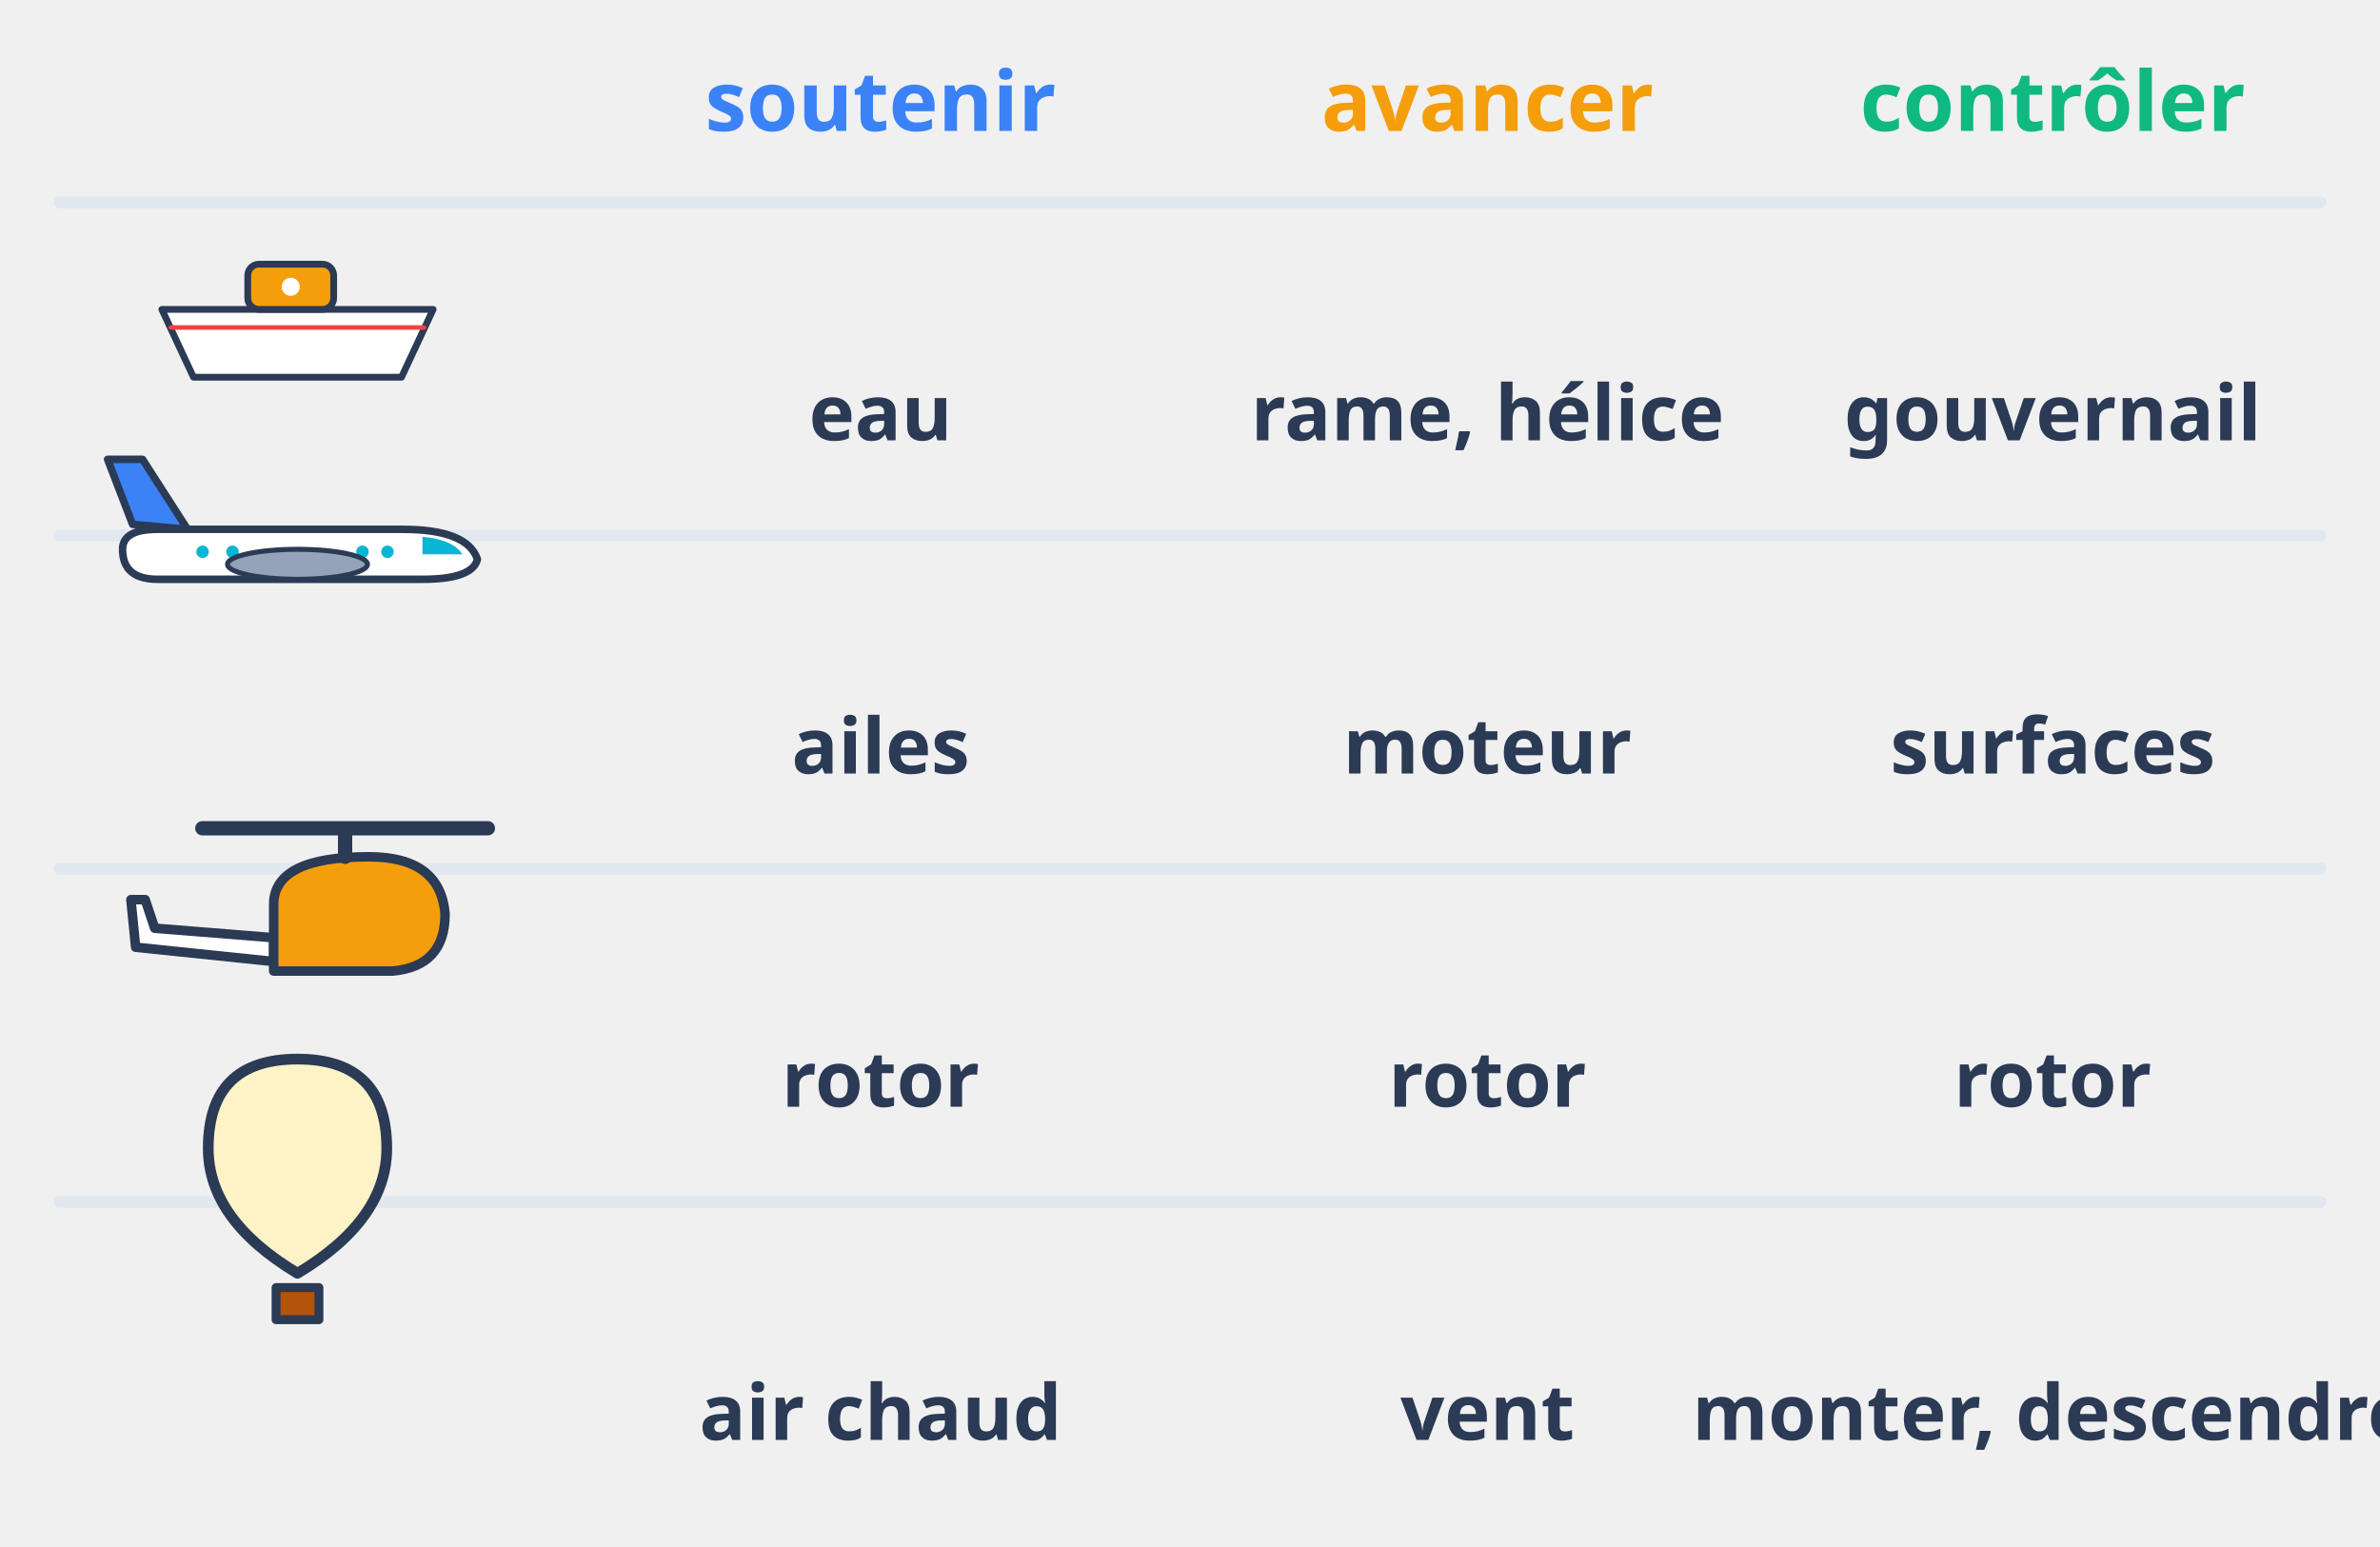
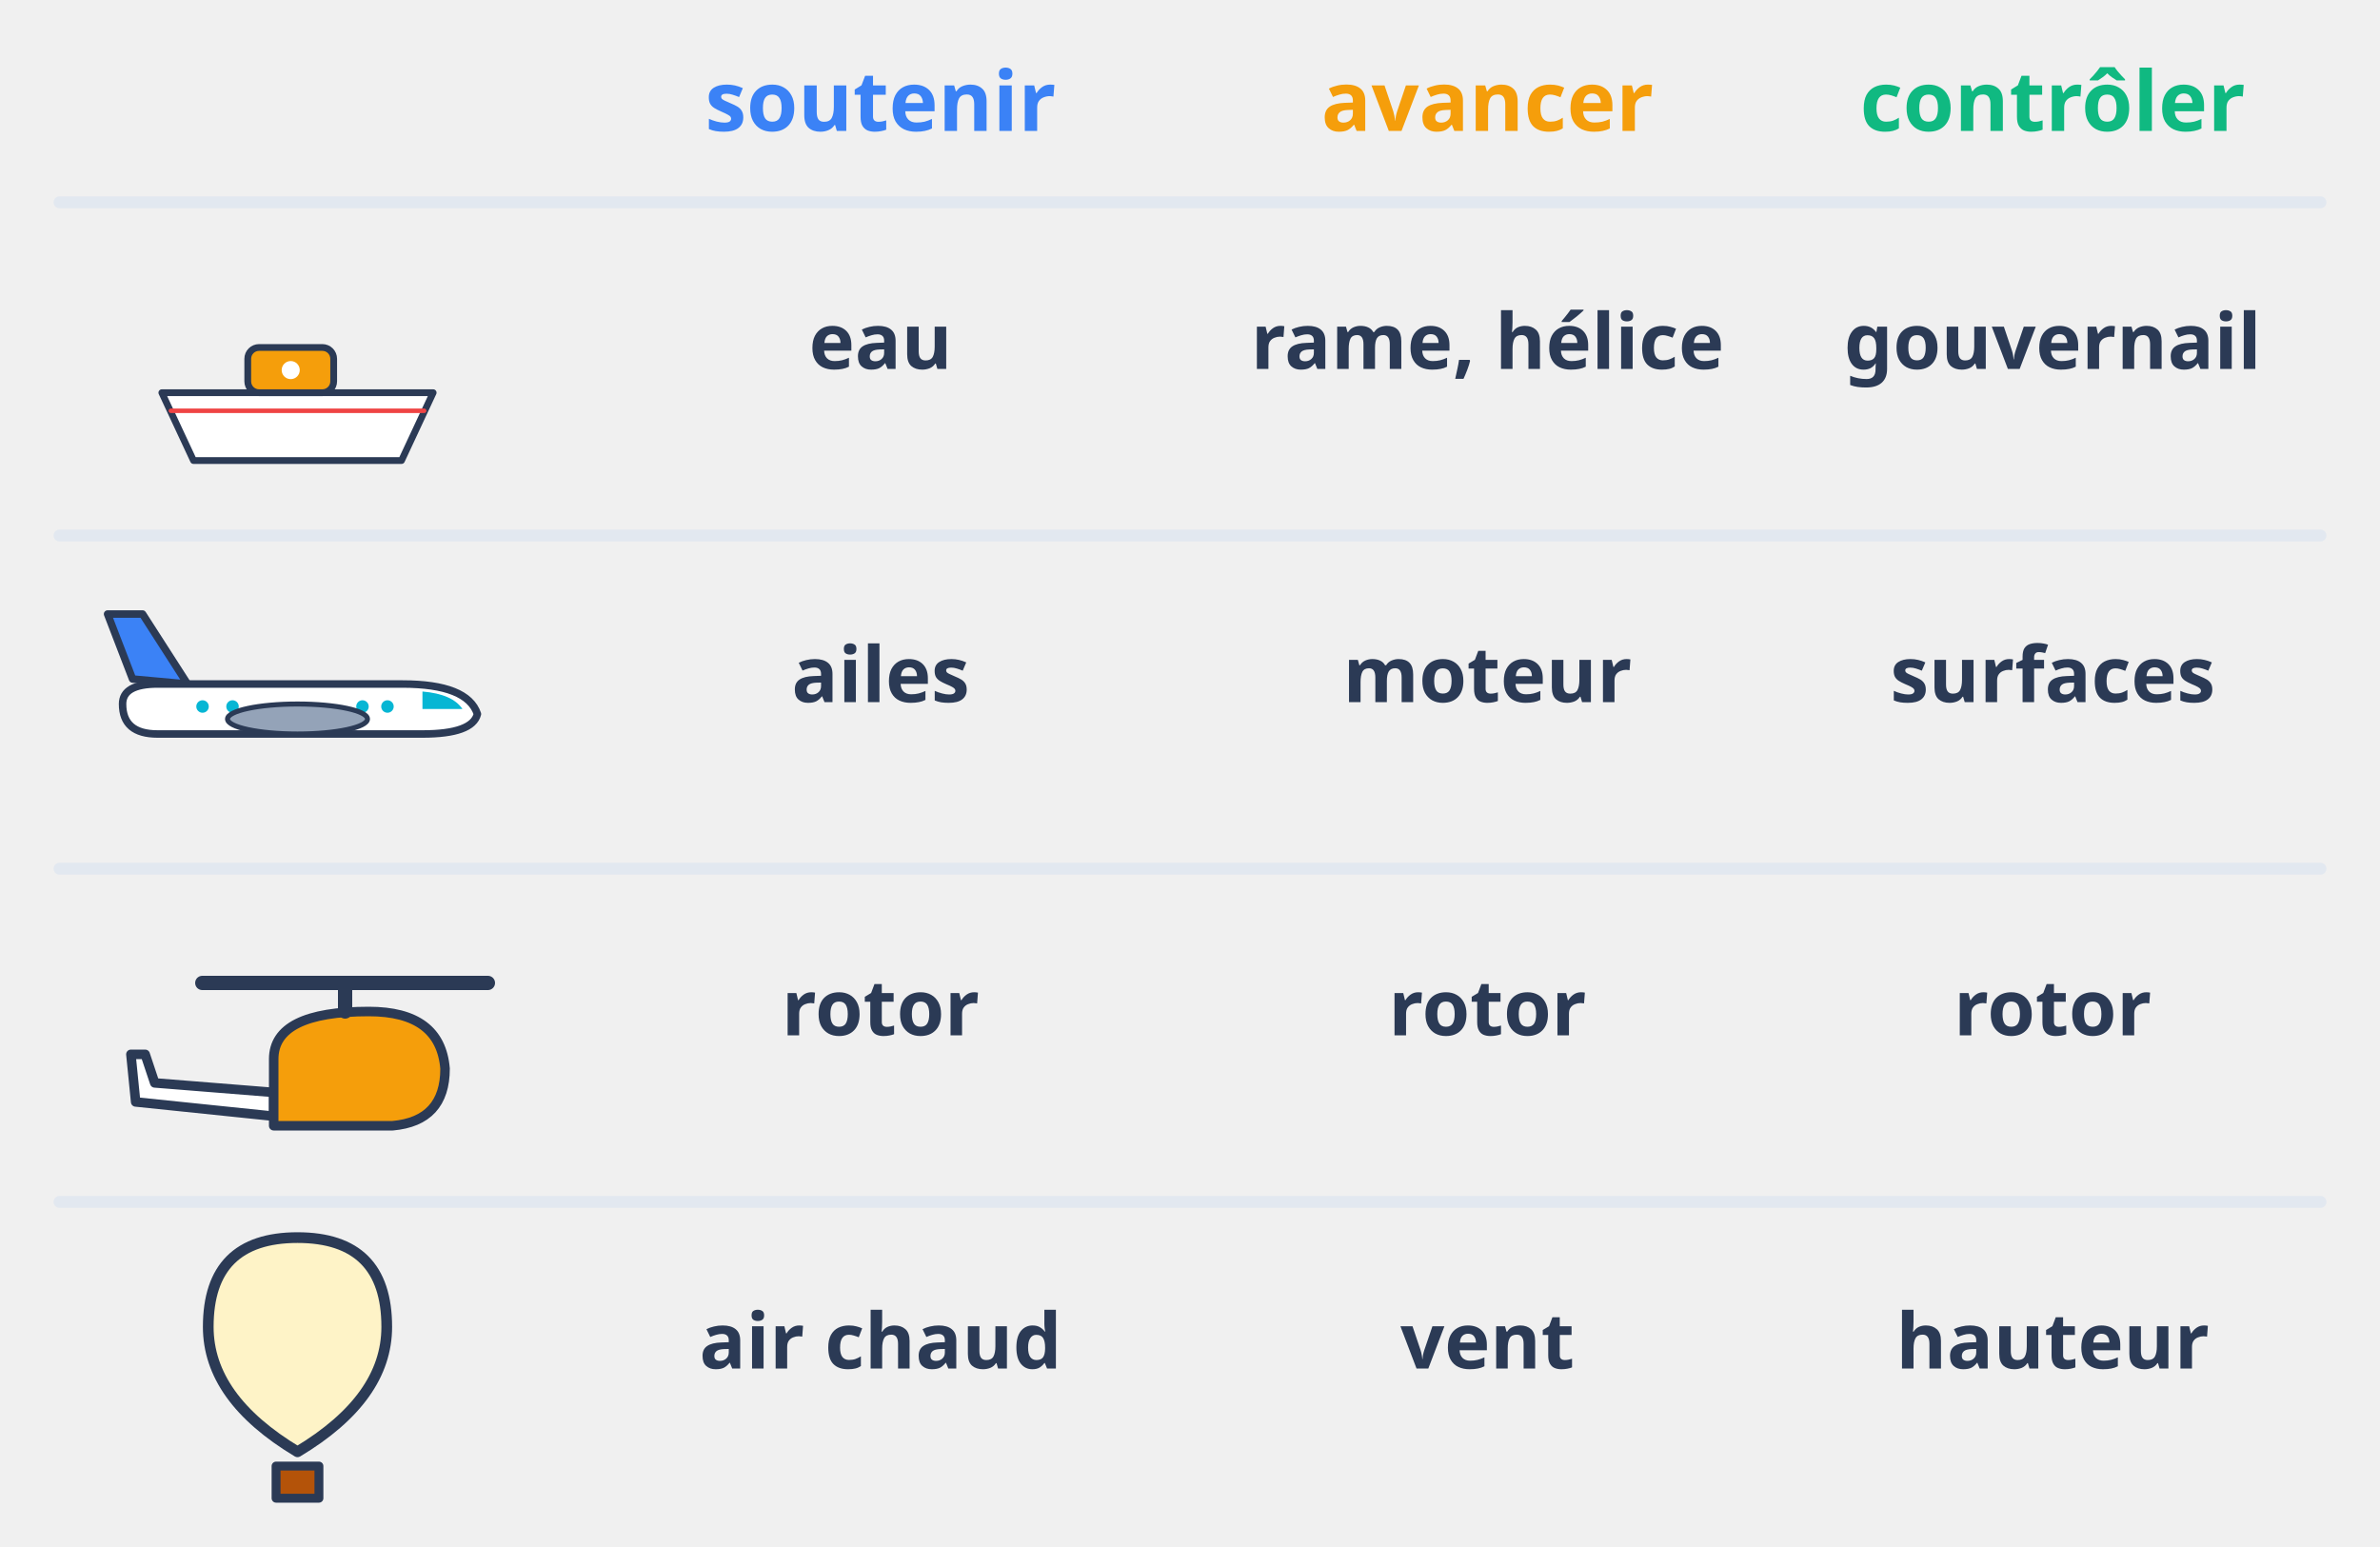
<svg xmlns="http://www.w3.org/2000/svg" viewBox="0 0 400 260" role="img">
  <style>.r0,.r1,.r2,.r3{animation:r 8s infinite backwards}.r1{animation-delay:1s}.r2{animation-delay:2s}.r3{animation-delay:3s}@keyframes r{0%{opacity:0}10%,100%{opacity:1}}@media (prefers-reduced-motion: reduce){*{animation:none!important}}</style>
  <g font-family="system-ui, sans-serif" font-weight="600" text-anchor="middle" stroke-linecap="round" stroke-linejoin="round">
    <text x="148" y="22" font-size="14" fill="#3B82F6">soutenir</text>
    <text x="250" y="22" font-size="14" fill="#F59E0B">avancer</text>
    <text x="345" y="22" font-size="14" fill="#10B981">contrôler</text>
    <line x1="10" y1="34" x2="390" y2="34" stroke="#E2E8F0" stroke-width="2" />
    <line x1="10" y1="90" x2="390" y2="90" stroke="#E2E8F0" stroke-width="2" />
    <line x1="10" y1="146" x2="390" y2="146" stroke="#E2E8F0" stroke-width="2" />
    <line x1="10" y1="202" x2="390" y2="202" stroke="#E2E8F0" stroke-width="2" />
-     <g transform="translate(50 52) scale(0.38)">
+     <g transform="translate(50 66) scale(0.38)">
      <path d="M-60 0H60L46 30H-46Z" fill="#FFFFFF" stroke="#2B3A55" stroke-width="3" />
      <line x1="-56" y1="8" x2="56" y2="8" stroke="#EF4444" stroke-width="2" />
      <rect x="-22" y="-20" width="38" height="20" rx="5" fill="#F59E0B" stroke="#2B3A55" stroke-width="3" />
      <circle cx="-3" cy="-10" r="4" fill="#FFFFFF" />
    </g>
-     <text x="148" y="74" font-size="13" fill="#2B3A55" class="r0">eau</text>
-     <text x="250" y="74" font-size="13" fill="#2B3A55" class="r0">rame, hélice</text>
-     <text x="345" y="74" font-size="13" fill="#2B3A55" class="r0">gouvernail</text>
-     <g transform="translate(50 94) rotate(0) scale(0.42)">
+     <text x="148" y="62" font-size="13" fill="#2B3A55" class="r0">eau</text>
+     <text x="250" y="62" font-size="13" fill="#2B3A55" class="r0">rame, hélice</text>
+     <text x="345" y="62" font-size="13" fill="#2B3A55" class="r0">gouvernail</text>
+     <g transform="translate(50 120) rotate(0) scale(0.42)">
      <path d="M-66 -14L-76 -40H-62L-44 -12Z" fill="#3B82F6" stroke="#2B3A55" stroke-width="3" />
      <path d="M-70 -4Q-70 -12 -56 -12H42Q68 -12 72 0Q70 8 50 8H-56Q-70 8 -70 -4Z" fill="#FFFFFF" stroke="#2B3A55" stroke-width="3" />
      <path d="M50 -9Q62 -8 66 -2H50Z" fill="#06B6D4" />
      <circle cx="-38" cy="-3" r="2.5" fill="#06B6D4" />
      <circle cx="-26" cy="-3" r="2.5" fill="#06B6D4" />
      <circle cx="26" cy="-3" r="2.5" fill="#06B6D4" />
      <circle cx="36" cy="-3" r="2.5" fill="#06B6D4" />
      <ellipse cx="0" cy="2" rx="28" ry="6" fill="#94A3B8" stroke="#2B3A55" stroke-width="2" />
    </g>
-     <text x="148" y="130" font-size="13" fill="#2B3A55" class="r1">ailes</text>
-     <text x="250" y="130" font-size="13" fill="#2B3A55" class="r1">moteur</text>
-     <text x="345" y="130" font-size="13" fill="#2B3A55" class="r1">surfaces</text>
-     <g transform="translate(50 156) scale(.4)">
+     <text x="148" y="118" font-size="13" fill="#2B3A55" class="r1">ailes</text>
+     <text x="250" y="118" font-size="13" fill="#2B3A55" class="r1">moteur</text>
+     <text x="345" y="118" font-size="13" fill="#2B3A55" class="r1">surfaces</text>
+     <g transform="translate(50 182) scale(.4)">
      <path d="M-10 4L-60 0L-64 -12H-70L-68 8L-10 14Z" fill="#FFFFFF" stroke="#2B3A55" stroke-width="4" />
      <path d="M-10 -10Q-10 -30 30 -30Q60 -30 62 -6Q62 16 40 18H-10Z" fill="#F59E0B" stroke="#2B3A55" stroke-width="4" />
      <path d="M20 -30V-40M-40 -42H80" stroke="#2B3A55" stroke-width="6" />
    </g>
-     <text x="148" y="186" font-size="13" fill="#2B3A55" class="r2">rotor</text>
-     <text x="250" y="186" font-size="13" fill="#2B3A55" class="r2">rotor</text>
-     <text x="345" y="186" font-size="13" fill="#2B3A55" class="r2">rotor</text>
-     <g transform="translate(50 196) scale(.3)">
+     <text x="148" y="174" font-size="13" fill="#2B3A55" class="r2">rotor</text>
+     <text x="250" y="174" font-size="13" fill="#2B3A55" class="r2">rotor</text>
+     <text x="345" y="174" font-size="13" fill="#2B3A55" class="r2">rotor</text>
+     <g transform="translate(50 226) scale(.3)">
      <path d="M0 60Q-50 30 -50 -10Q-50 -60 0 -60Q50 -60 50 -10Q50 30 0 60Z" fill="#FEF3C7" stroke="#2B3A55" stroke-width="6" />
      <rect x="-12" y="68" width="24" height="18" fill="#B45309" stroke="#2B3A55" stroke-width="5" />
    </g>
-     <text x="148" y="242" font-size="13" fill="#2B3A55" class="r3">air chaud</text>
-     <text x="250" y="242" font-size="13" fill="#2B3A55" class="r3">vent</text>
-     <text x="345" y="242" font-size="13" fill="#2B3A55" class="r3">monter, descendre</text>
+     <text x="148" y="230" font-size="13" fill="#2B3A55" class="r3">air chaud</text>
+     <text x="250" y="230" font-size="13" fill="#2B3A55" class="r3">vent</text>
+     <text x="345" y="230" font-size="13" fill="#2B3A55" class="r3">hauteur</text>
  </g>
</svg>
